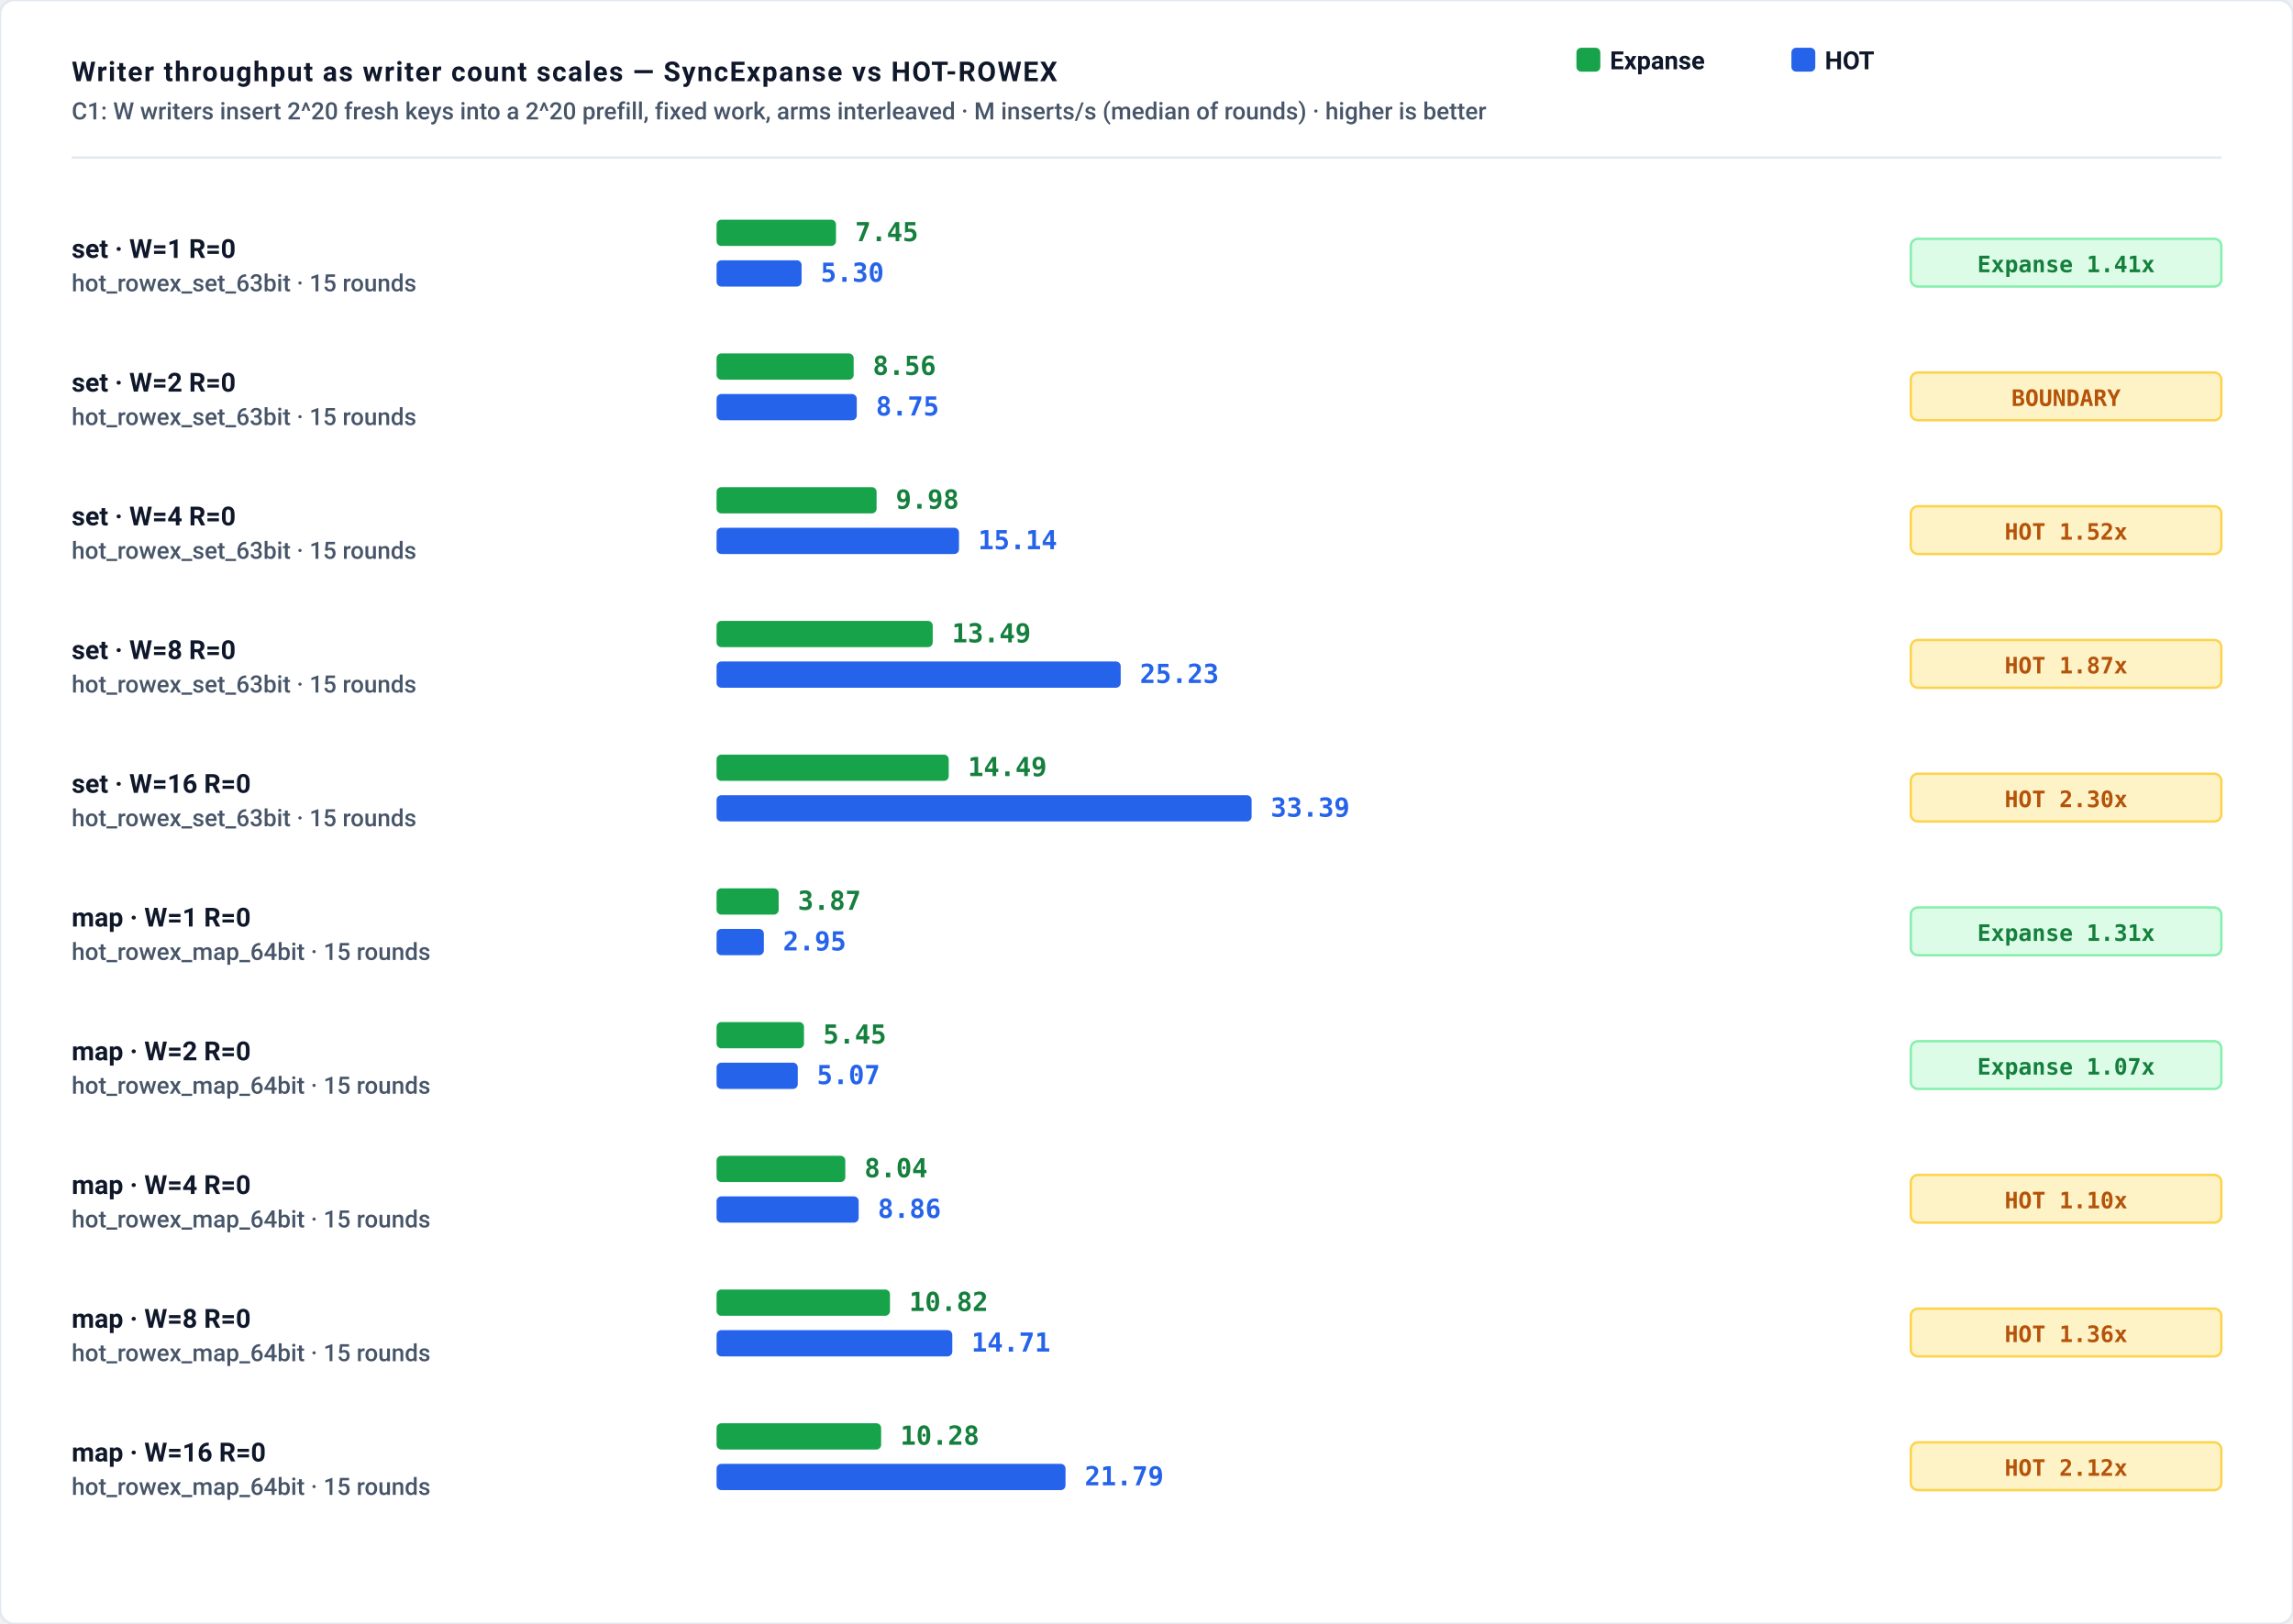
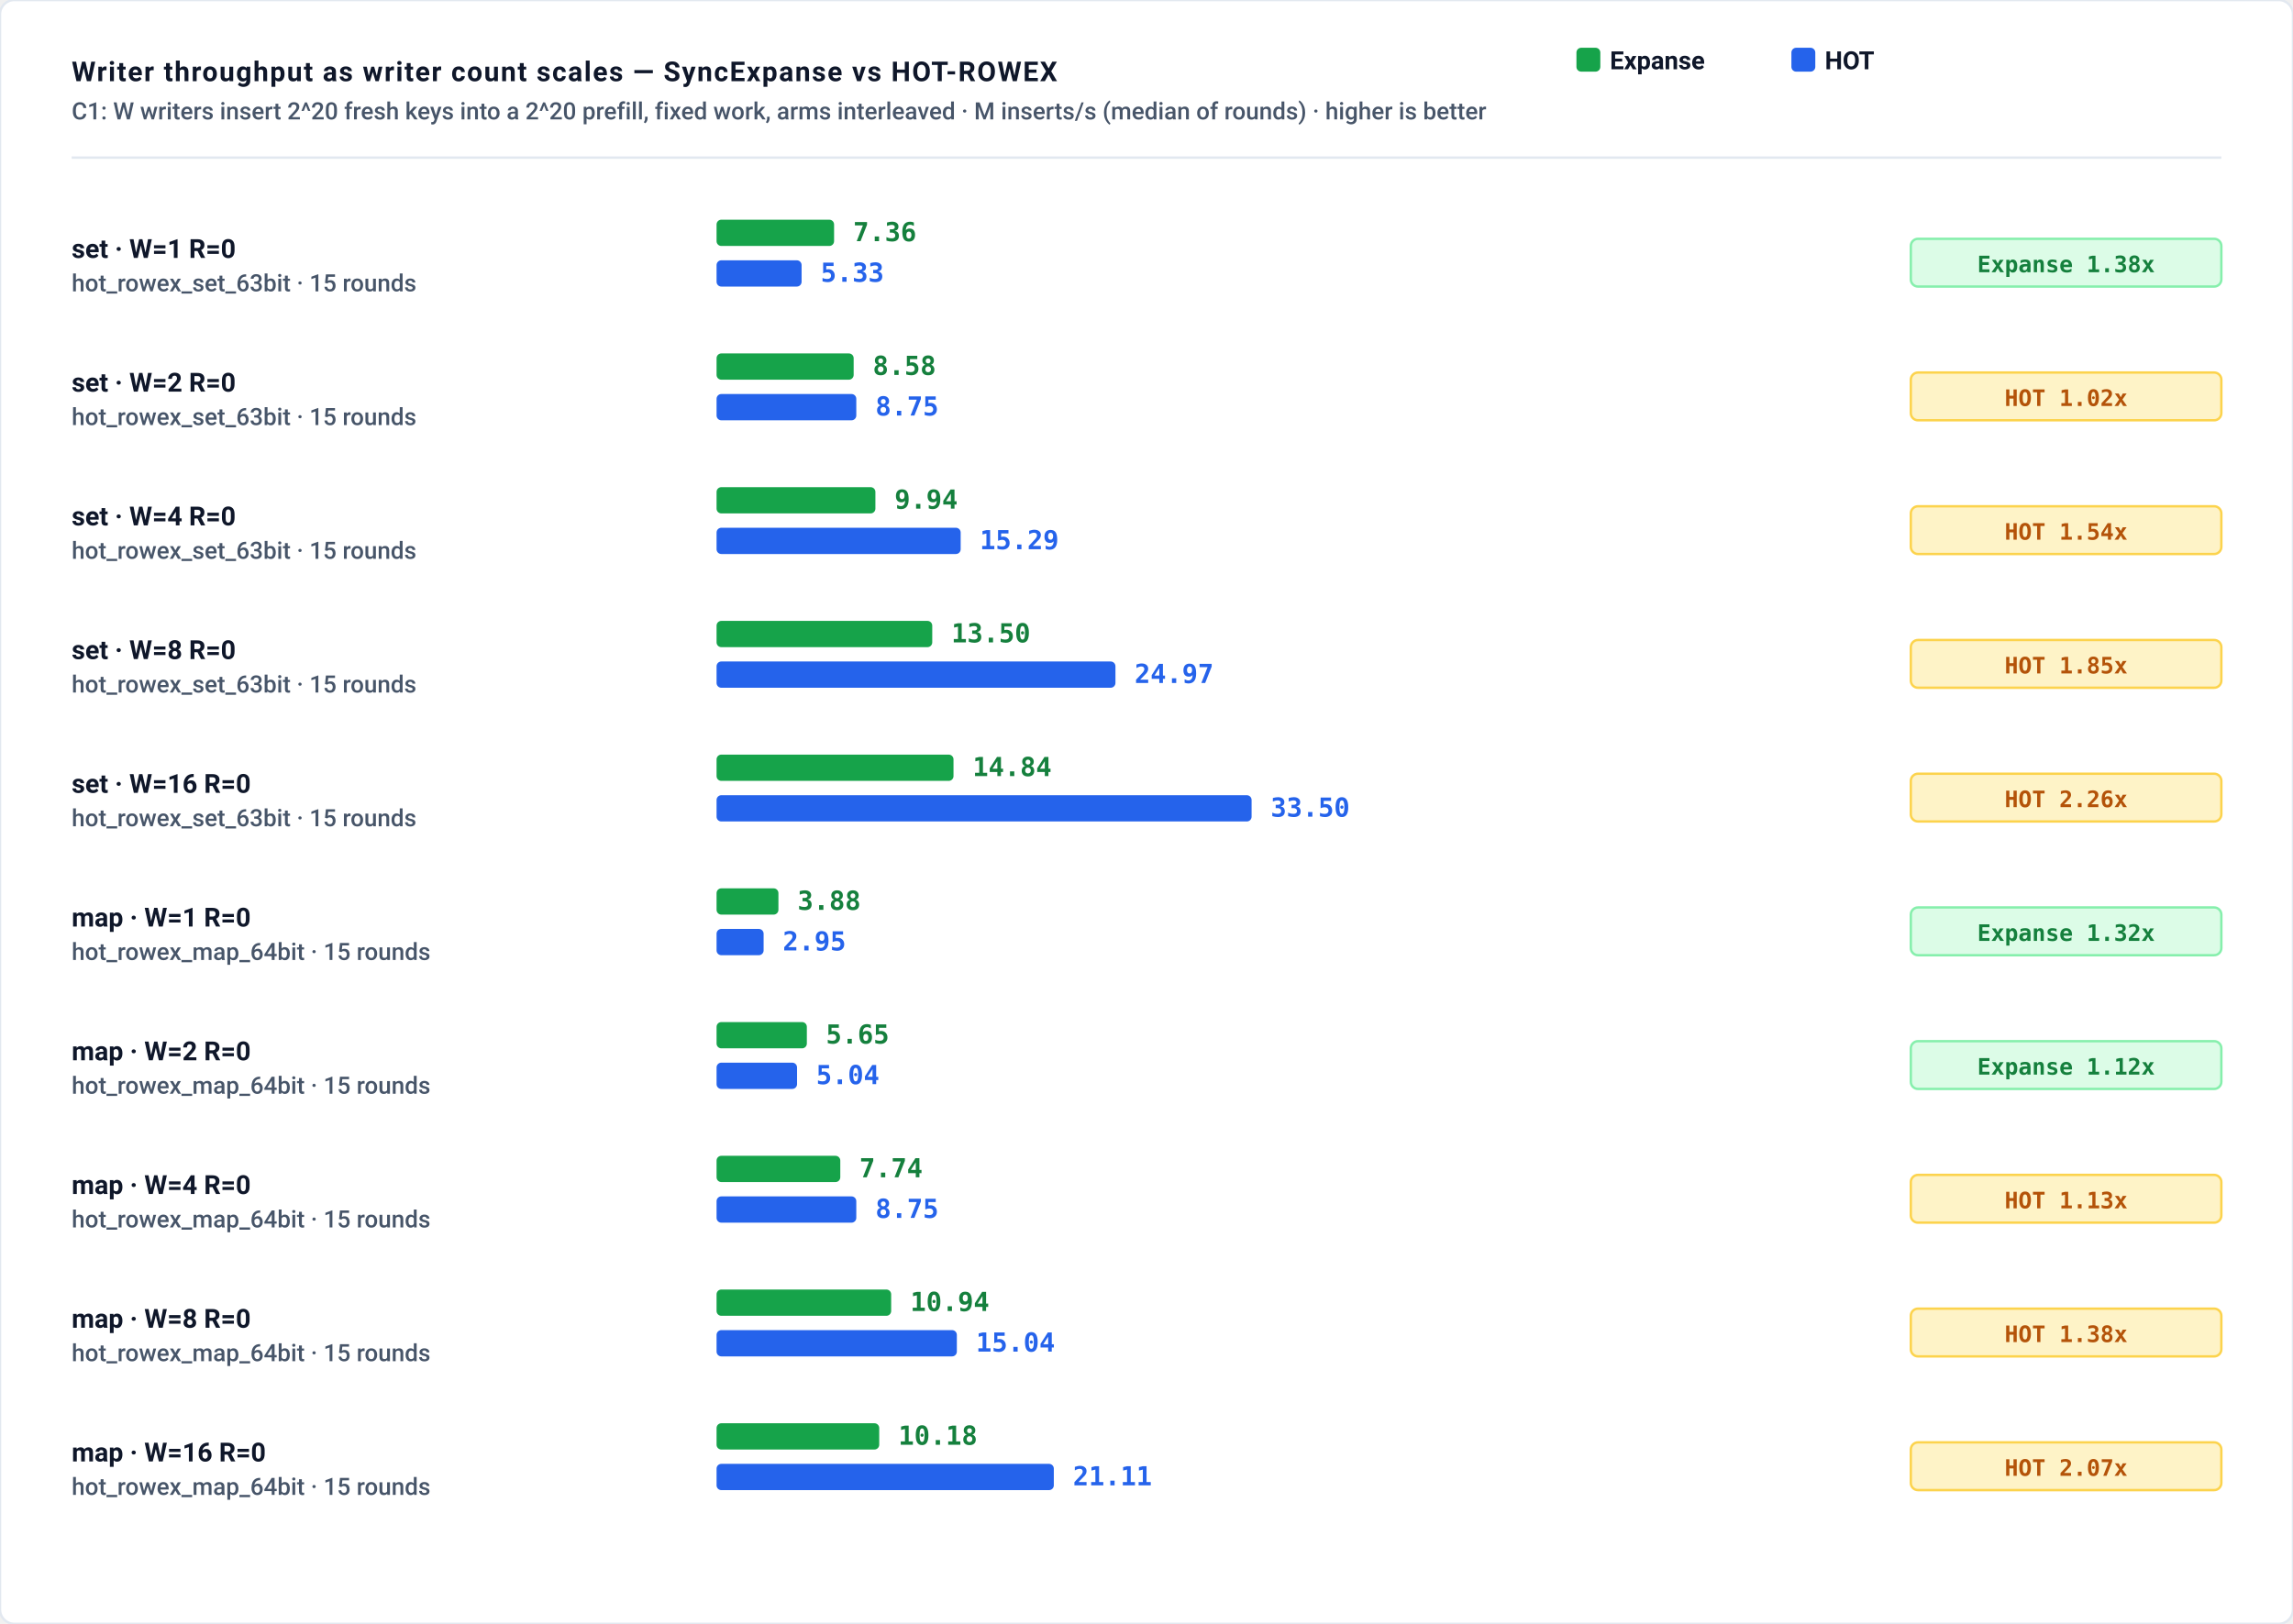
<svg xmlns="http://www.w3.org/2000/svg" role="img" viewBox="0 0 960 680" width="100%" height="100%">
  <defs>
    <style>
      .bg { fill: #ffffff; }
      .border { stroke: #e2e8f0; stroke-width: 1px; fill: none; }
      .grid { stroke: #f1f5f9; stroke-width: 1px; stroke-dasharray: 2,3; }
      .axis { stroke: #cbd5e1; stroke-width: 1.5px; }
      .divider { stroke: #e2e8f0; stroke-width: 1px; }

      .t-title { font-family: -apple-system, BlinkMacSystemFont, "Segoe UI", Roboto, Helvetica, Arial, sans-serif; font-size: 11.5px; font-weight: 700; letter-spacing: 0.6px; fill: #0f172a; text-transform: uppercase; }
      .t-sub { font-family: -apple-system, BlinkMacSystemFont, "Segoe UI", Roboto, Helvetica, Arial, sans-serif; font-size: 10px; font-weight: 500; fill: #475569; }
      .t-unit { font-family: ui-monospace, SFMono-Regular, Menlo, Monaco, Consolas, monospace; font-size: 10px; font-weight: 600; fill: #475569; }
      .t-axis-label { font-family: ui-monospace, SFMono-Regular, Menlo, Monaco, Consolas, monospace; font-size: 9.5px; font-weight: 500; fill: #64748b; }
      .t-bar-label { font-family: -apple-system, BlinkMacSystemFont, "Segoe UI", Roboto, Helvetica, Arial, sans-serif; font-size: 11px; font-weight: 700; fill: #0f172a; }
      .t-legend { font-family: -apple-system, BlinkMacSystemFont, "Segoe UI", Roboto, Helvetica, Arial, sans-serif; font-size: 10.5px; font-weight: 600; fill: #0f172a; }

      .t-val-accent { font-family: ui-monospace, SFMono-Regular, Menlo, Monaco, Consolas, monospace; font-size: 11px; font-weight: 700; fill: #15803d; }
      .t-val-blue { font-family: ui-monospace, SFMono-Regular, Menlo, Monaco, Consolas, monospace; font-size: 11px; font-weight: 600; fill: #2563eb; }
      .t-note { font-family: -apple-system, BlinkMacSystemFont, "Segoe UI", Roboto, Helvetica, Arial, sans-serif; font-size: 9.5px; font-weight: 500; fill: #64748b; }

      .b-expanse { fill: #16a34a; }
      .b-art { fill: #2563eb; }
      .b-hot { fill: #2563eb; }
      .b-btree { fill: #d97706; }
      .b-hashmap { fill: #7c3aed; }

      .badge-win { fill: #dcfce7; stroke: #86efac; stroke-width: 1px; }
      .badge-win-text { font-family: ui-monospace, SFMono-Regular, Menlo, Monaco, Consolas, monospace; font-size: 9.5px; font-weight: 700; fill: #15803d; text-anchor: middle; }
      .badge-loss { fill: #fef3c7; stroke: #fcd34d; stroke-width: 1px; }
      .badge-loss-text { font-family: ui-monospace, SFMono-Regular, Menlo, Monaco, Consolas, monospace; font-size: 9.5px; font-weight: 700; fill: #b45309; text-anchor: middle; }

      @media (prefers-color-scheme: dark) {
        .bg { fill: #0d1117; }
        .border { stroke: #30363d; }
        .grid { stroke: #21262d; }
        .axis { stroke: #484f58; }
        .divider { stroke: #21262d; }
        .t-title { fill: #f0f6fc; }
        .t-sub { fill: #94a3b8; }
        .t-unit { fill: #94a3b8; }
        .t-axis-label { fill: #94a3b8; }
        .t-bar-label { fill: #f8fafc; }
        .t-legend { fill: #f8fafc; }
        .t-val-accent { fill: #4ade80; }
        .t-val-blue { fill: #38bdf8; }
        .t-note { fill: #94a3b8; }
        .b-expanse { fill: #22c55e; }
        .b-art { fill: #3b82f6; }
        .b-hot { fill: #3b82f6; }
        .b-btree { fill: #f59e0b; }
        .b-hashmap { fill: #a855f7; }
        .badge-win { fill: #052e16; stroke: #166534; }
        .badge-win-text { fill: #4ade80; }
        .badge-loss { fill: #451a03; stroke: #92400e; }
        .badge-loss-text { fill: #fbbf24; }
      }

      :root[data-theme="dark"] .bg, [data-theme="dark"] .bg { fill: #0d1117; }
      :root[data-theme="dark"] .border, [data-theme="dark"] .border { stroke: #30363d; }
      :root[data-theme="dark"] .grid, [data-theme="dark"] .grid { stroke: #21262d; }
      :root[data-theme="dark"] .axis, [data-theme="dark"] .axis { stroke: #484f58; }
      :root[data-theme="dark"] .divider, [data-theme="dark"] .divider { stroke: #21262d; }
      :root[data-theme="dark"] .t-title, [data-theme="dark"] .t-title { fill: #f0f6fc; }
      :root[data-theme="dark"] .t-sub, [data-theme="dark"] .t-sub { fill: #94a3b8; }
      :root[data-theme="dark"] .t-unit, [data-theme="dark"] .t-unit { fill: #94a3b8; }
      :root[data-theme="dark"] .t-axis-label, [data-theme="dark"] .t-axis-label { fill: #94a3b8; }
      :root[data-theme="dark"] .t-bar-label, [data-theme="dark"] .t-bar-label { fill: #f8fafc; }
      :root[data-theme="dark"] .t-legend, [data-theme="dark"] .t-legend { fill: #f8fafc; }
      :root[data-theme="dark"] .t-val-accent, [data-theme="dark"] .t-val-accent { fill: #4ade80; }
      :root[data-theme="dark"] .t-val-blue, [data-theme="dark"] .t-val-blue { fill: #38bdf8; }
      :root[data-theme="dark"] .t-note, [data-theme="dark"] .t-note { fill: #94a3b8; }
      :root[data-theme="dark"] .b-expanse, [data-theme="dark"] .b-expanse { fill: #22c55e; }
      :root[data-theme="dark"] .b-art, [data-theme="dark"] .b-art { fill: #3b82f6; }
      :root[data-theme="dark"] .b-hot, [data-theme="dark"] .b-hot { fill: #3b82f6; }
      :root[data-theme="dark"] .b-btree, [data-theme="dark"] .b-btree { fill: #f59e0b; }
      :root[data-theme="dark"] .b-hashmap, [data-theme="dark"] .b-hashmap { fill: #a855f7; }
      :root[data-theme="dark"] .badge-win, [data-theme="dark"] .badge-win { fill: #052e16; stroke: #166534; }
      :root[data-theme="dark"] .badge-win-text, [data-theme="dark"] .badge-win-text { fill: #4ade80; }
      :root[data-theme="dark"] .badge-loss, [data-theme="dark"] .badge-loss { fill: #451a03; stroke: #92400e; }
      :root[data-theme="dark"] .badge-loss-text, [data-theme="dark"] .badge-loss-text { fill: #fbbf24; }
    </style>
  </defs>
  <rect width="100%" height="100%" class="bg" rx="6" />
  <rect width="100%" height="100%" class="border" rx="6" />
  <text x="30" y="34" class="t-title">Writer throughput as writer count scales — SyncExpanse vs HOT-ROWEX</text>
  <text x="30" y="50" class="t-sub">C1: W writers insert 2^20 fresh keys into a 2^20 prefill, fixed work, arms interleaved · M inserts/s (median of rounds) · higher is better</text>
  <g transform="translate(660, 20)">
    <rect x="0" y="0" width="10" height="10" rx="2" class="b-expanse" />
    <text x="14" y="9" class="t-legend">Expanse</text>
    <rect x="90" y="0" width="10" height="10" rx="2" class="b-hot" />
    <text x="104" y="9" class="t-legend">HOT</text>
  </g>
  <line x1="30" y1="66" x2="930" y2="66" class="divider" />
  <text x="30" y="108" class="t-bar-label">set · W=1 R=0</text>
  <text x="30" y="122" class="t-sub">hot_rowex_set_63bit · 15 rounds</text>
-   <rect x="300" y="92" width="50.0" height="11" rx="2" class="b-expanse" />
-   <text x="358.0" y="101" class="t-val-accent">7.45</text>
+   <rect x="300" y="92" width="49.2" height="11" rx="2" class="b-expanse" />
+   <text x="357.2" y="101" class="t-val-accent">7.36</text>
  <rect x="300" y="109" width="35.6" height="11" rx="2" class="b-hot" />
-   <text x="343.6" y="118" class="t-val-blue">5.30</text>
+   <text x="343.6" y="118" class="t-val-blue">5.33</text>
  <rect x="800" y="100" width="130" height="20" rx="3" class="badge-win" />
-   <text x="865" y="114" class="badge-win-text">Expanse 1.41x</text>
+   <text x="865" y="114" class="badge-win-text">Expanse 1.38x</text>
  <text x="30" y="164" class="t-bar-label">set · W=2 R=0</text>
  <text x="30" y="178" class="t-sub">hot_rowex_set_63bit · 15 rounds</text>
  <rect x="300" y="148" width="57.4" height="11" rx="2" class="b-expanse" />
-   <text x="365.4" y="157" class="t-val-accent">8.56</text>
-   <rect x="300" y="165" width="58.7" height="11" rx="2" class="b-hot" />
-   <text x="366.7" y="174" class="t-val-blue">8.75</text>
+   <text x="365.4" y="157" class="t-val-accent">8.58</text>
+   <rect x="300" y="165" width="58.5" height="11" rx="2" class="b-hot" />
+   <text x="366.5" y="174" class="t-val-blue">8.75</text>
  <rect x="800" y="156" width="130" height="20" rx="3" class="badge-loss" />
-   <text x="865" y="170" class="badge-loss-text">BOUNDARY</text>
+   <text x="865" y="170" class="badge-loss-text">HOT 1.02x</text>
  <text x="30" y="220" class="t-bar-label">set · W=4 R=0</text>
  <text x="30" y="234" class="t-sub">hot_rowex_set_63bit · 15 rounds</text>
-   <rect x="300" y="204" width="67.0" height="11" rx="2" class="b-expanse" />
-   <text x="375.0" y="213" class="t-val-accent">9.98</text>
-   <rect x="300" y="221" width="101.5" height="11" rx="2" class="b-hot" />
-   <text x="409.5" y="230" class="t-val-blue">15.14</text>
+   <rect x="300" y="204" width="66.5" height="11" rx="2" class="b-expanse" />
+   <text x="374.5" y="213" class="t-val-accent">9.94</text>
+   <rect x="300" y="221" width="102.2" height="11" rx="2" class="b-hot" />
+   <text x="410.2" y="230" class="t-val-blue">15.29</text>
  <rect x="800" y="212" width="130" height="20" rx="3" class="badge-loss" />
-   <text x="865" y="226" class="badge-loss-text">HOT 1.52x</text>
+   <text x="865" y="226" class="badge-loss-text">HOT 1.54x</text>
  <text x="30" y="276" class="t-bar-label">set · W=8 R=0</text>
  <text x="30" y="290" class="t-sub">hot_rowex_set_63bit · 15 rounds</text>
-   <rect x="300" y="260" width="90.5" height="11" rx="2" class="b-expanse" />
-   <text x="398.5" y="269" class="t-val-accent">13.49</text>
-   <rect x="300" y="277" width="169.2" height="11" rx="2" class="b-hot" />
-   <text x="477.2" y="286" class="t-val-blue">25.23</text>
+   <rect x="300" y="260" width="90.3" height="11" rx="2" class="b-expanse" />
+   <text x="398.3" y="269" class="t-val-accent">13.50</text>
+   <rect x="300" y="277" width="167.0" height="11" rx="2" class="b-hot" />
+   <text x="475.0" y="286" class="t-val-blue">24.97</text>
  <rect x="800" y="268" width="130" height="20" rx="3" class="badge-loss" />
-   <text x="865" y="282" class="badge-loss-text">HOT 1.87x</text>
+   <text x="865" y="282" class="badge-loss-text">HOT 1.85x</text>
  <text x="30" y="332" class="t-bar-label">set · W=16 R=0</text>
  <text x="30" y="346" class="t-sub">hot_rowex_set_63bit · 15 rounds</text>
-   <rect x="300" y="316" width="97.2" height="11" rx="2" class="b-expanse" />
-   <text x="405.2" y="325" class="t-val-accent">14.49</text>
+   <rect x="300" y="316" width="99.2" height="11" rx="2" class="b-expanse" />
+   <text x="407.2" y="325" class="t-val-accent">14.84</text>
  <rect x="300" y="333" width="224.0" height="11" rx="2" class="b-hot" />
-   <text x="532.0" y="342" class="t-val-blue">33.39</text>
+   <text x="532.0" y="342" class="t-val-blue">33.50</text>
  <rect x="800" y="324" width="130" height="20" rx="3" class="badge-loss" />
-   <text x="865" y="338" class="badge-loss-text">HOT 2.30x</text>
+   <text x="865" y="338" class="badge-loss-text">HOT 2.26x</text>
  <text x="30" y="388" class="t-bar-label">map · W=1 R=0</text>
  <text x="30" y="402" class="t-sub">hot_rowex_map_64bit · 15 rounds</text>
-   <rect x="300" y="372" width="26.0" height="11" rx="2" class="b-expanse" />
-   <text x="334.0" y="381" class="t-val-accent">3.87</text>
-   <rect x="300" y="389" width="19.8" height="11" rx="2" class="b-hot" />
-   <text x="327.8" y="398" class="t-val-blue">2.95</text>
+   <rect x="300" y="372" width="25.9" height="11" rx="2" class="b-expanse" />
+   <text x="333.9" y="381" class="t-val-accent">3.88</text>
+   <rect x="300" y="389" width="19.7" height="11" rx="2" class="b-hot" />
+   <text x="327.7" y="398" class="t-val-blue">2.95</text>
  <rect x="800" y="380" width="130" height="20" rx="3" class="badge-win" />
-   <text x="865" y="394" class="badge-win-text">Expanse 1.31x</text>
+   <text x="865" y="394" class="badge-win-text">Expanse 1.32x</text>
  <text x="30" y="444" class="t-bar-label">map · W=2 R=0</text>
  <text x="30" y="458" class="t-sub">hot_rowex_map_64bit · 15 rounds</text>
-   <rect x="300" y="428" width="36.6" height="11" rx="2" class="b-expanse" />
-   <text x="344.6" y="437" class="t-val-accent">5.45</text>
-   <rect x="300" y="445" width="34.0" height="11" rx="2" class="b-hot" />
-   <text x="342.0" y="454" class="t-val-blue">5.07</text>
+   <rect x="300" y="428" width="37.8" height="11" rx="2" class="b-expanse" />
+   <text x="345.8" y="437" class="t-val-accent">5.65</text>
+   <rect x="300" y="445" width="33.7" height="11" rx="2" class="b-hot" />
+   <text x="341.7" y="454" class="t-val-blue">5.04</text>
  <rect x="800" y="436" width="130" height="20" rx="3" class="badge-win" />
-   <text x="865" y="450" class="badge-win-text">Expanse 1.07x</text>
+   <text x="865" y="450" class="badge-win-text">Expanse 1.12x</text>
  <text x="30" y="500" class="t-bar-label">map · W=4 R=0</text>
  <text x="30" y="514" class="t-sub">hot_rowex_map_64bit · 15 rounds</text>
-   <rect x="300" y="484" width="53.9" height="11" rx="2" class="b-expanse" />
-   <text x="361.9" y="493" class="t-val-accent">8.04</text>
-   <rect x="300" y="501" width="59.5" height="11" rx="2" class="b-hot" />
-   <text x="367.5" y="510" class="t-val-blue">8.86</text>
+   <rect x="300" y="484" width="51.8" height="11" rx="2" class="b-expanse" />
+   <text x="359.8" y="493" class="t-val-accent">7.74</text>
+   <rect x="300" y="501" width="58.5" height="11" rx="2" class="b-hot" />
+   <text x="366.5" y="510" class="t-val-blue">8.75</text>
  <rect x="800" y="492" width="130" height="20" rx="3" class="badge-loss" />
-   <text x="865" y="506" class="badge-loss-text">HOT 1.10x</text>
+   <text x="865" y="506" class="badge-loss-text">HOT 1.13x</text>
  <text x="30" y="556" class="t-bar-label">map · W=8 R=0</text>
  <text x="30" y="570" class="t-sub">hot_rowex_map_64bit · 15 rounds</text>
-   <rect x="300" y="540" width="72.6" height="11" rx="2" class="b-expanse" />
-   <text x="380.6" y="549" class="t-val-accent">10.82</text>
-   <rect x="300" y="557" width="98.7" height="11" rx="2" class="b-hot" />
-   <text x="406.7" y="566" class="t-val-blue">14.71</text>
+   <rect x="300" y="540" width="73.1" height="11" rx="2" class="b-expanse" />
+   <text x="381.1" y="549" class="t-val-accent">10.94</text>
+   <rect x="300" y="557" width="100.6" height="11" rx="2" class="b-hot" />
+   <text x="408.6" y="566" class="t-val-blue">15.04</text>
  <rect x="800" y="548" width="130" height="20" rx="3" class="badge-loss" />
-   <text x="865" y="562" class="badge-loss-text">HOT 1.36x</text>
+   <text x="865" y="562" class="badge-loss-text">HOT 1.38x</text>
  <text x="30" y="612" class="t-bar-label">map · W=16 R=0</text>
  <text x="30" y="626" class="t-sub">hot_rowex_map_64bit · 15 rounds</text>
-   <rect x="300" y="596" width="68.9" height="11" rx="2" class="b-expanse" />
-   <text x="376.9" y="605" class="t-val-accent">10.28</text>
-   <rect x="300" y="613" width="146.1" height="11" rx="2" class="b-hot" />
-   <text x="454.1" y="622" class="t-val-blue">21.79</text>
+   <rect x="300" y="596" width="68.1" height="11" rx="2" class="b-expanse" />
+   <text x="376.1" y="605" class="t-val-accent">10.18</text>
+   <rect x="300" y="613" width="141.2" height="11" rx="2" class="b-hot" />
+   <text x="449.2" y="622" class="t-val-blue">21.11</text>
  <rect x="800" y="604" width="130" height="20" rx="3" class="badge-loss" />
-   <text x="865" y="618" class="badge-loss-text">HOT 2.12x</text>
+   <text x="865" y="618" class="badge-loss-text">HOT 2.07x</text>
</svg>
